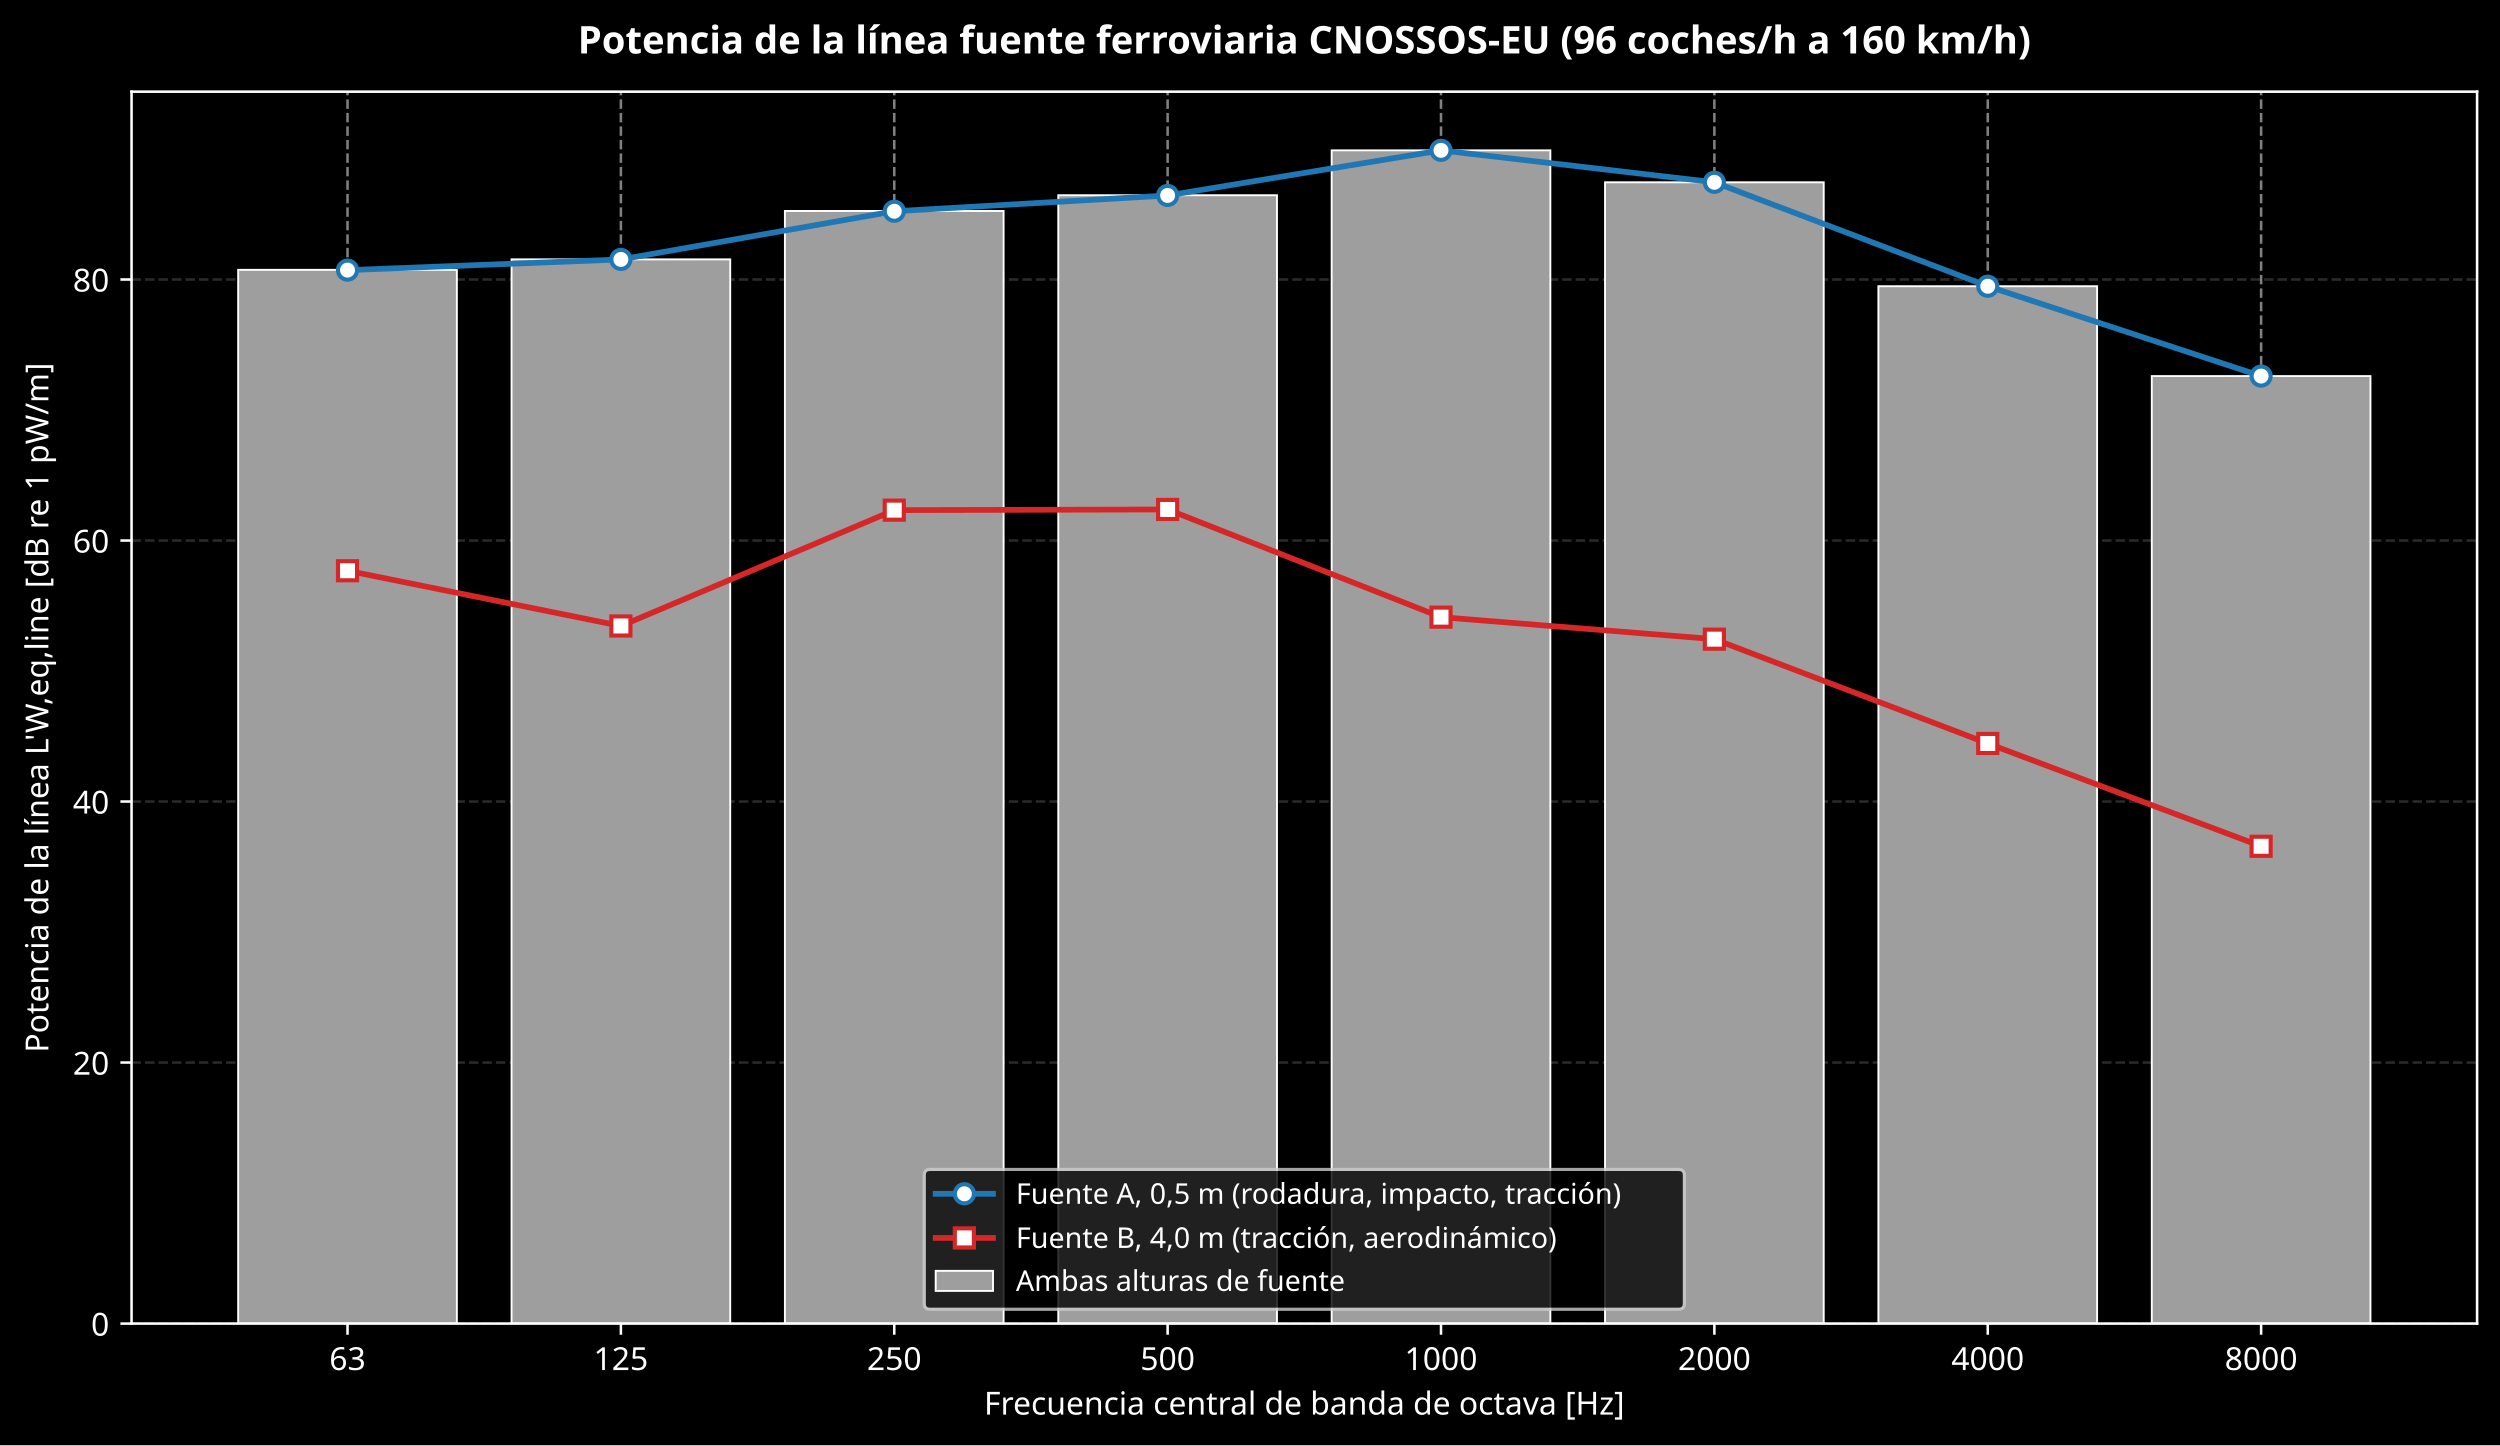
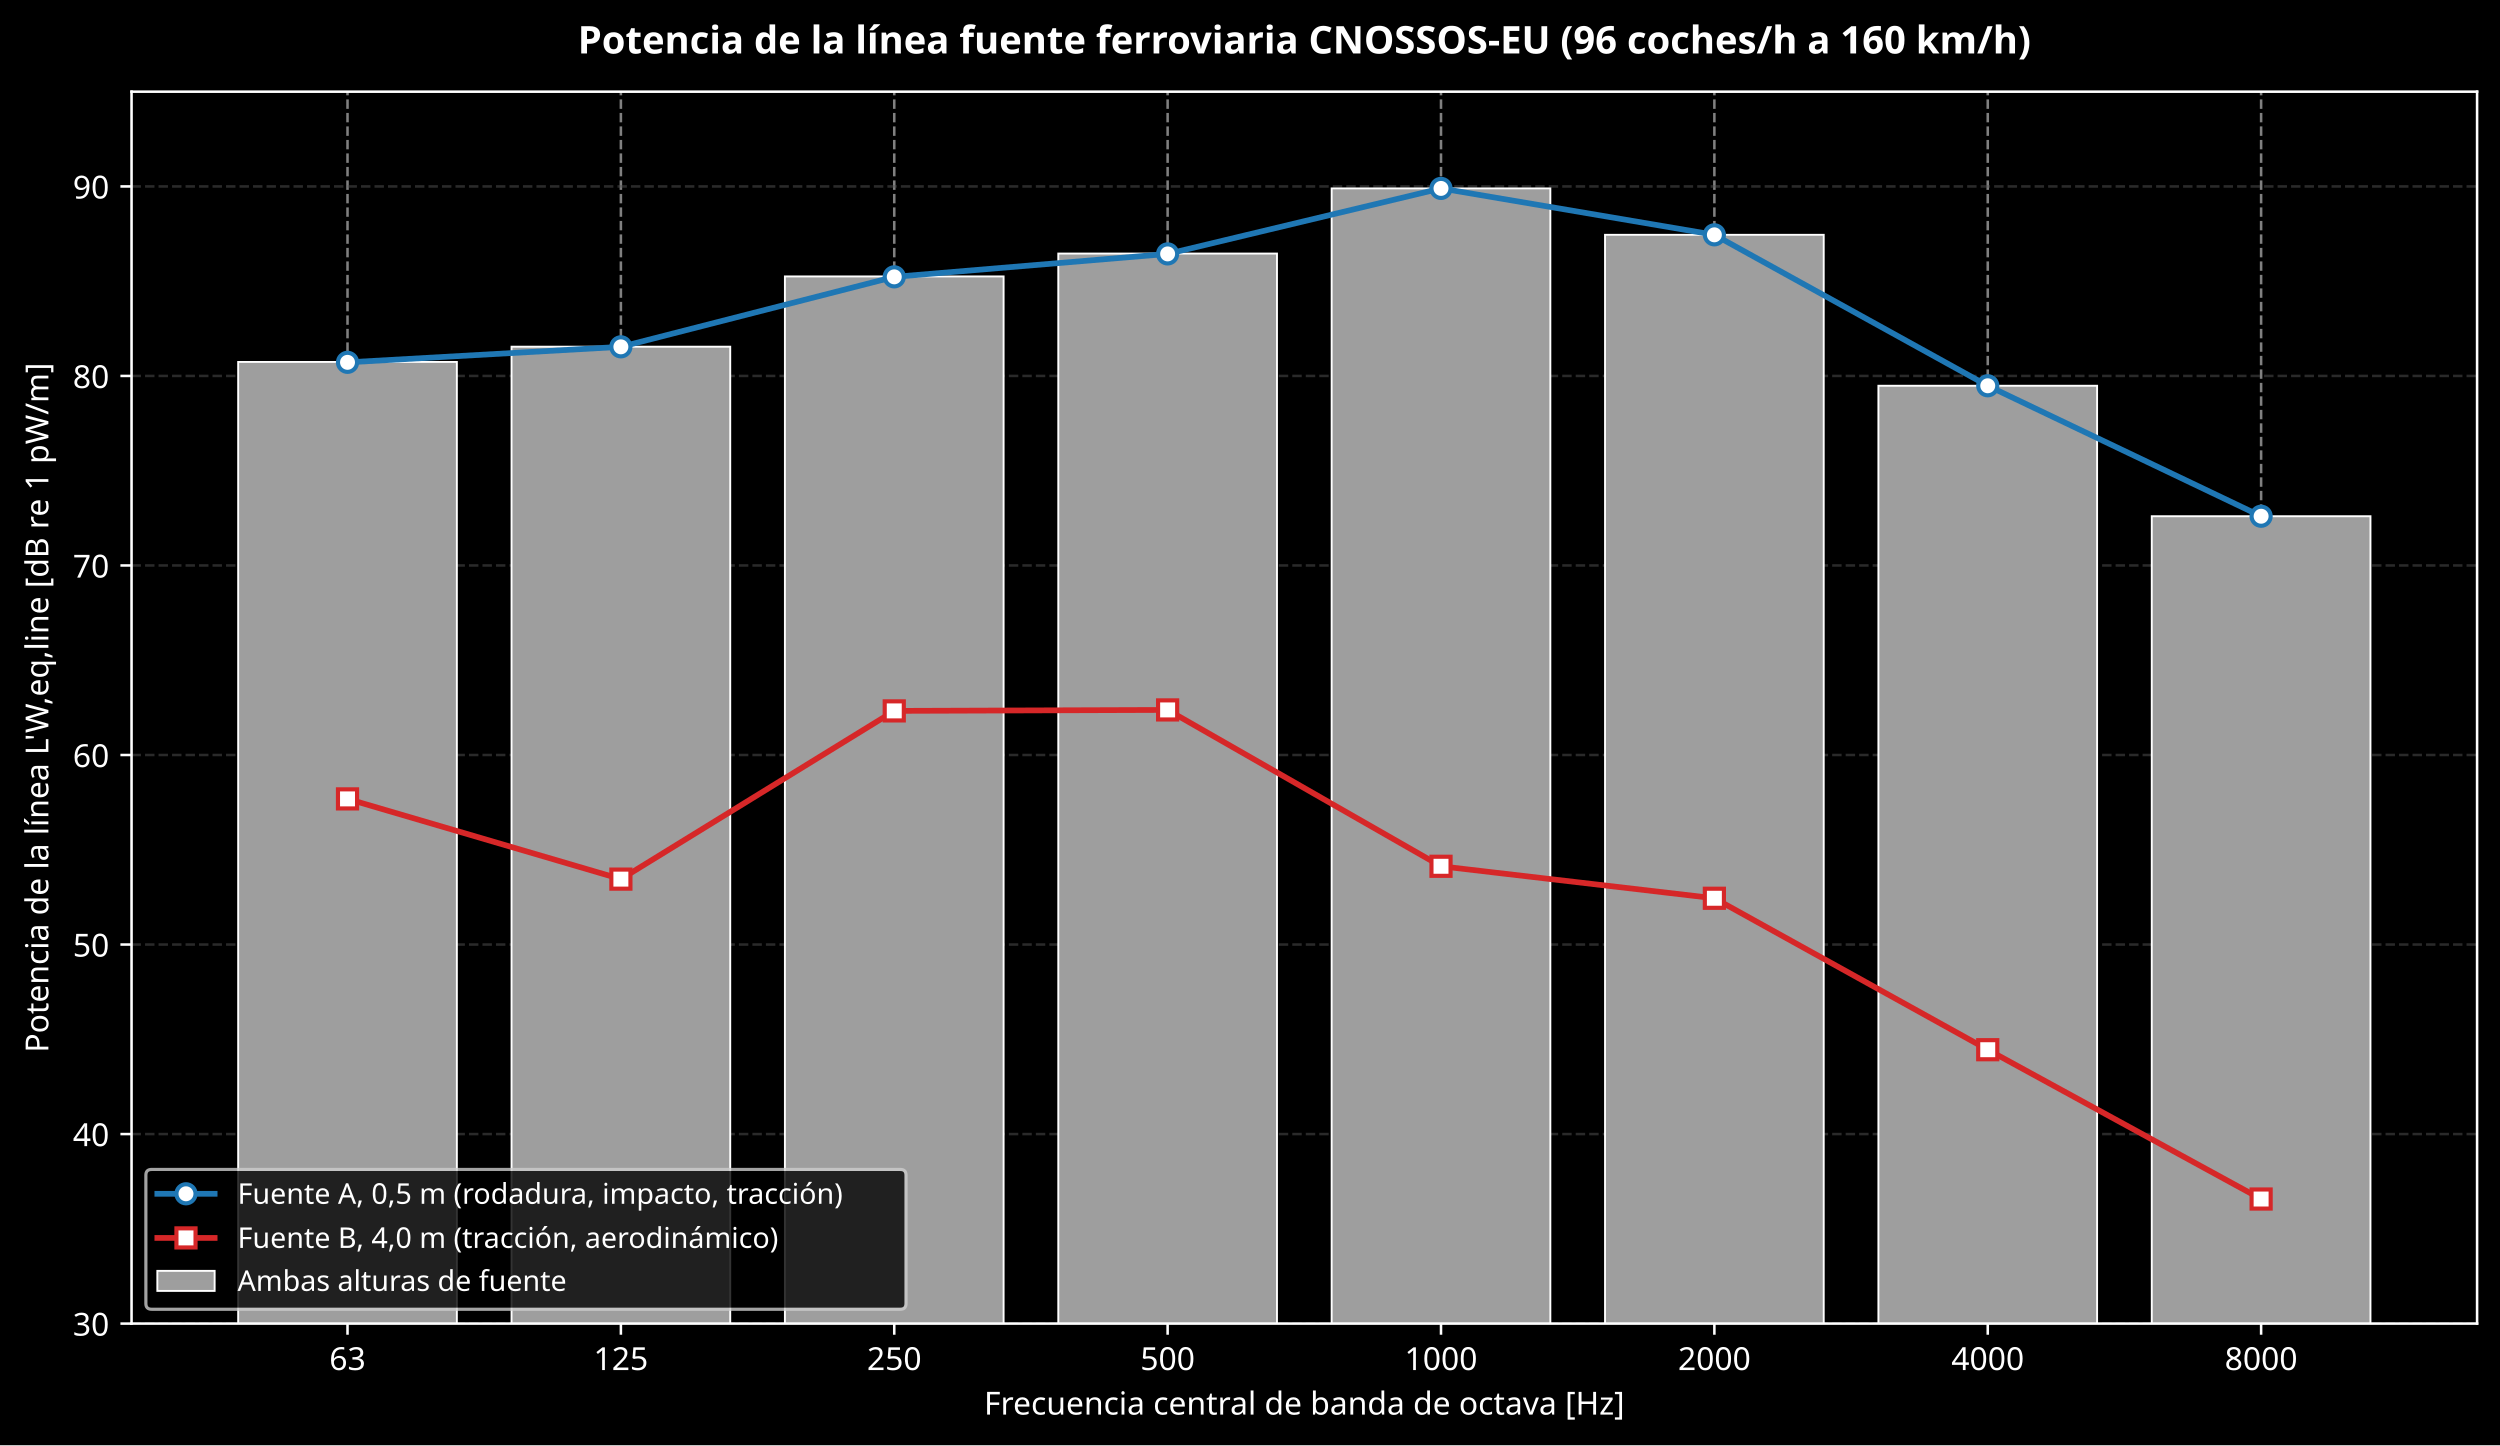
<svg xmlns="http://www.w3.org/2000/svg" xmlns:xlink="http://www.w3.org/1999/xlink" width="785.363pt" height="453.997pt" viewBox="0 0 785.363 453.997" version="1.1">
  <defs>
    <style type="text/css">*{stroke-linejoin: round; stroke-linecap: butt}</style>
  </defs>
  <g id="figure_1">
    <g id="patch_1">
      <path d="M 0 453.997  L 785.363 453.997  L 785.363 0  L 0 0  z " />
    </g>
    <g id="axes_1">
      <g id="patch_2">
        <path d="M 41.326 415.796  L 778.163 415.796  L 778.163 28.798  L 41.326 28.798  z " />
      </g>
      <g id="matplotlib.axis_1">
        <g id="xtick_1">
          <g id="line2d_1">
            <path d="M 109.17 415.796  L 109.17 28.798  " clip-path="url(#pf40495b0b9)" style="fill: none; stroke-dasharray: 2.96,1.28; stroke-dashoffset: 0; stroke: #ffffff; stroke-opacity: 0.5; stroke-width: 0.8" />
          </g>
          <g id="line2d_2">
            <defs>
              <path id="m8d14ee1197" d="M 0 0  L 0 3.5  " style="stroke: #ffffff; stroke-width: 0.8" />
            </defs>
            <g>
              <use xlink:href="#m8d14ee1197" x="109.17" y="415.796" style="fill: #ffffff; stroke: #ffffff; stroke-width: 0.8" />
            </g>
          </g>
          <g id="text_1">
            <text style="font-size: 10px; font-family: sans-serif; text-anchor: middle; fill: #ffffff" x="109.17" y="430.393" transform="rotate(-0 109.1698 430.3934)">63</text>
          </g>
        </g>
        <g id="xtick_2">
          <g id="line2d_3">
            <path d="M 195.048 415.796  L 195.048 28.798  " clip-path="url(#pf40495b0b9)" style="fill: none; stroke-dasharray: 2.96,1.28; stroke-dashoffset: 0; stroke: #ffffff; stroke-opacity: 0.5; stroke-width: 0.8" />
          </g>
          <g id="line2d_4">
            <g>
              <use xlink:href="#m8d14ee1197" x="195.048" y="415.796" style="fill: #ffffff; stroke: #ffffff; stroke-width: 0.8" />
            </g>
          </g>
          <g id="text_2">
            <text style="font-size: 10px; font-family: sans-serif; text-anchor: middle; fill: #ffffff" x="195.048" y="430.393" transform="rotate(-0 195.0483 430.3934)">125</text>
          </g>
        </g>
        <g id="xtick_3">
          <g id="line2d_5">
            <path d="M 280.927 415.796  L 280.927 28.798  " clip-path="url(#pf40495b0b9)" style="fill: none; stroke-dasharray: 2.96,1.28; stroke-dashoffset: 0; stroke: #ffffff; stroke-opacity: 0.5; stroke-width: 0.8" />
          </g>
          <g id="line2d_6">
            <g>
              <use xlink:href="#m8d14ee1197" x="280.927" y="415.796" style="fill: #ffffff; stroke: #ffffff; stroke-width: 0.8" />
            </g>
          </g>
          <g id="text_3">
            <text style="font-size: 10px; font-family: sans-serif; text-anchor: middle; fill: #ffffff" x="280.927" y="430.393" transform="rotate(-0 280.9268 430.3934)">250</text>
          </g>
        </g>
        <g id="xtick_4">
          <g id="line2d_7">
            <path d="M 366.805 415.796  L 366.805 28.798  " clip-path="url(#pf40495b0b9)" style="fill: none; stroke-dasharray: 2.96,1.28; stroke-dashoffset: 0; stroke: #ffffff; stroke-opacity: 0.5; stroke-width: 0.8" />
          </g>
          <g id="line2d_8">
            <g>
              <use xlink:href="#m8d14ee1197" x="366.805" y="415.796" style="fill: #ffffff; stroke: #ffffff; stroke-width: 0.8" />
            </g>
          </g>
          <g id="text_4">
            <text style="font-size: 10px; font-family: sans-serif; text-anchor: middle; fill: #ffffff" x="366.805" y="430.393" transform="rotate(-0 366.8054 430.3934)">500</text>
          </g>
        </g>
        <g id="xtick_5">
          <g id="line2d_9">
            <path d="M 452.684 415.796  L 452.684 28.798  " clip-path="url(#pf40495b0b9)" style="fill: none; stroke-dasharray: 2.96,1.28; stroke-dashoffset: 0; stroke: #ffffff; stroke-opacity: 0.5; stroke-width: 0.8" />
          </g>
          <g id="line2d_10">
            <g>
              <use xlink:href="#m8d14ee1197" x="452.684" y="415.796" style="fill: #ffffff; stroke: #ffffff; stroke-width: 0.8" />
            </g>
          </g>
          <g id="text_5">
            <text style="font-size: 10px; font-family: sans-serif; text-anchor: middle; fill: #ffffff" x="452.684" y="430.393" transform="rotate(-0 452.6839 430.3934)">1000</text>
          </g>
        </g>
        <g id="xtick_6">
          <g id="line2d_11">
            <path d="M 538.562 415.796  L 538.562 28.798  " clip-path="url(#pf40495b0b9)" style="fill: none; stroke-dasharray: 2.96,1.28; stroke-dashoffset: 0; stroke: #ffffff; stroke-opacity: 0.5; stroke-width: 0.8" />
          </g>
          <g id="line2d_12">
            <g>
              <use xlink:href="#m8d14ee1197" x="538.562" y="415.796" style="fill: #ffffff; stroke: #ffffff; stroke-width: 0.8" />
            </g>
          </g>
          <g id="text_6">
            <text style="font-size: 10px; font-family: sans-serif; text-anchor: middle; fill: #ffffff" x="538.562" y="430.393" transform="rotate(-0 538.5624 430.3934)">2000</text>
          </g>
        </g>
        <g id="xtick_7">
          <g id="line2d_13">
            <path d="M 624.441 415.796  L 624.441 28.798  " clip-path="url(#pf40495b0b9)" style="fill: none; stroke-dasharray: 2.96,1.28; stroke-dashoffset: 0; stroke: #ffffff; stroke-opacity: 0.5; stroke-width: 0.8" />
          </g>
          <g id="line2d_14">
            <g>
              <use xlink:href="#m8d14ee1197" x="624.441" y="415.796" style="fill: #ffffff; stroke: #ffffff; stroke-width: 0.8" />
            </g>
          </g>
          <g id="text_7">
            <text style="font-size: 10px; font-family: sans-serif; text-anchor: middle; fill: #ffffff" x="624.441" y="430.393" transform="rotate(-0 624.4409 430.3934)">4000</text>
          </g>
        </g>
        <g id="xtick_8">
          <g id="line2d_15">
            <path d="M 710.319 415.796  L 710.319 28.798  " clip-path="url(#pf40495b0b9)" style="fill: none; stroke-dasharray: 2.96,1.28; stroke-dashoffset: 0; stroke: #ffffff; stroke-opacity: 0.5; stroke-width: 0.8" />
          </g>
          <g id="line2d_16">
            <g>
              <use xlink:href="#m8d14ee1197" x="710.319" y="415.796" style="fill: #ffffff; stroke: #ffffff; stroke-width: 0.8" />
            </g>
          </g>
          <g id="text_8">
            <text style="font-size: 10px; font-family: sans-serif; text-anchor: middle; fill: #ffffff" x="710.319" y="430.393" transform="rotate(-0 710.3194 430.3934)">8000</text>
          </g>
        </g>
        <g id="text_9">
          <text style="font-size: 10px; font-family: sans-serif; text-anchor: middle; fill: #ffffff" x="409.745" y="444.394" transform="rotate(-0 409.7446 444.3942)">Frecuencia central de banda de octava [Hz]</text>
        </g>
      </g>
      <g id="matplotlib.axis_2">
        <g id="ytick_1">
          <g id="line2d_17">
            <path d="M 41.326 415.796  L 778.163 415.796  " clip-path="url(#pf40495b0b9)" style="fill: none; stroke-dasharray: 2.96,1.28; stroke-dashoffset: 0; stroke: #555555; stroke-opacity: 0.5; stroke-width: 0.8" />
          </g>
          <g id="line2d_18">
            <defs>
              <path id="m5e07181663" d="M 0 0  L -3.5 0  " style="stroke: #ffffff; stroke-width: 0.8" />
            </defs>
            <g>
              <use xlink:href="#m5e07181663" x="41.326" y="415.796" style="fill: #ffffff; stroke: #ffffff; stroke-width: 0.8" />
            </g>
          </g>
          <g id="text_10">
-             <text style="font-size: 10px; font-family: sans-serif; text-anchor: end; fill: #ffffff" x="34.326" y="419.595" transform="rotate(-0 34.32578 419.5946)">0</text>
+             <text style="font-size: 10px; font-family: sans-serif; text-anchor: end; fill: #ffffff" x="34.326" y="419.595" transform="rotate(-0 34.32578 419.5946)">30</text>
          </g>
        </g>
        <g id="ytick_2">
          <g id="line2d_19">
-             <path d="M 41.326 333.797  L 778.163 333.797  " clip-path="url(#pf40495b0b9)" style="fill: none; stroke-dasharray: 2.96,1.28; stroke-dashoffset: 0; stroke: #555555; stroke-opacity: 0.5; stroke-width: 0.8" />
+             <path d="M 41.326 356.258  L 778.163 356.258  " clip-path="url(#pf40495b0b9)" style="fill: none; stroke-dasharray: 2.96,1.28; stroke-dashoffset: 0; stroke: #555555; stroke-opacity: 0.5; stroke-width: 0.8" />
          </g>
          <g id="line2d_20">
            <g>
-               <use xlink:href="#m5e07181663" x="41.326" y="333.797" style="fill: #ffffff; stroke: #ffffff; stroke-width: 0.8" />
+               <use xlink:href="#m5e07181663" x="41.326" y="356.258" style="fill: #ffffff; stroke: #ffffff; stroke-width: 0.8" />
            </g>
          </g>
          <g id="text_11">
-             <text style="font-size: 10px; font-family: sans-serif; text-anchor: end; fill: #ffffff" x="34.326" y="337.596" transform="rotate(-0 34.32578 337.5961)">20</text>
+             <text style="font-size: 10px; font-family: sans-serif; text-anchor: end; fill: #ffffff" x="34.326" y="360.057" transform="rotate(-0 34.32578 360.0565)">40</text>
          </g>
        </g>
        <g id="ytick_3">
          <g id="line2d_21">
-             <path d="M 41.326 251.799  L 778.163 251.799  " clip-path="url(#pf40495b0b9)" style="fill: none; stroke-dasharray: 2.96,1.28; stroke-dashoffset: 0; stroke: #555555; stroke-opacity: 0.5; stroke-width: 0.8" />
+             <path d="M 41.326 296.72  L 778.163 296.72  " clip-path="url(#pf40495b0b9)" style="fill: none; stroke-dasharray: 2.96,1.28; stroke-dashoffset: 0; stroke: #555555; stroke-opacity: 0.5; stroke-width: 0.8" />
          </g>
          <g id="line2d_22">
            <g>
-               <use xlink:href="#m5e07181663" x="41.326" y="251.799" style="fill: #ffffff; stroke: #ffffff; stroke-width: 0.8" />
+               <use xlink:href="#m5e07181663" x="41.326" y="296.72" style="fill: #ffffff; stroke: #ffffff; stroke-width: 0.8" />
            </g>
          </g>
          <g id="text_12">
-             <text style="font-size: 10px; font-family: sans-serif; text-anchor: end; fill: #ffffff" x="34.326" y="255.598" transform="rotate(-0 34.32578 255.5977)">40</text>
+             <text style="font-size: 10px; font-family: sans-serif; text-anchor: end; fill: #ffffff" x="34.326" y="300.518" transform="rotate(-0 34.32578 300.5184)">50</text>
          </g>
        </g>
        <g id="ytick_4">
          <g id="line2d_23">
-             <path d="M 41.326 169.8  L 778.163 169.8  " clip-path="url(#pf40495b0b9)" style="fill: none; stroke-dasharray: 2.96,1.28; stroke-dashoffset: 0; stroke: #555555; stroke-opacity: 0.5; stroke-width: 0.8" />
+             <path d="M 41.326 237.181  L 778.163 237.181  " clip-path="url(#pf40495b0b9)" style="fill: none; stroke-dasharray: 2.96,1.28; stroke-dashoffset: 0; stroke: #555555; stroke-opacity: 0.5; stroke-width: 0.8" />
          </g>
          <g id="line2d_24">
            <g>
-               <use xlink:href="#m5e07181663" x="41.326" y="169.8" style="fill: #ffffff; stroke: #ffffff; stroke-width: 0.8" />
+               <use xlink:href="#m5e07181663" x="41.326" y="237.181" style="fill: #ffffff; stroke: #ffffff; stroke-width: 0.8" />
            </g>
          </g>
          <g id="text_13">
-             <text style="font-size: 10px; font-family: sans-serif; text-anchor: end; fill: #ffffff" x="34.326" y="173.599" transform="rotate(-0 34.32578 173.5992)">60</text>
+             <text style="font-size: 10px; font-family: sans-serif; text-anchor: end; fill: #ffffff" x="34.326" y="240.98" transform="rotate(-0 34.32578 240.9803)">60</text>
          </g>
        </g>
        <g id="ytick_5">
          <g id="line2d_25">
-             <path d="M 41.326 87.802  L 778.163 87.802  " clip-path="url(#pf40495b0b9)" style="fill: none; stroke-dasharray: 2.96,1.28; stroke-dashoffset: 0; stroke: #555555; stroke-opacity: 0.5; stroke-width: 0.8" />
+             <path d="M 41.326 177.643  L 778.163 177.643  " clip-path="url(#pf40495b0b9)" style="fill: none; stroke-dasharray: 2.96,1.28; stroke-dashoffset: 0; stroke: #555555; stroke-opacity: 0.5; stroke-width: 0.8" />
          </g>
          <g id="line2d_26">
            <g>
-               <use xlink:href="#m5e07181663" x="41.326" y="87.802" style="fill: #ffffff; stroke: #ffffff; stroke-width: 0.8" />
+               <use xlink:href="#m5e07181663" x="41.326" y="177.643" style="fill: #ffffff; stroke: #ffffff; stroke-width: 0.8" />
            </g>
          </g>
          <g id="text_14">
-             <text style="font-size: 10px; font-family: sans-serif; text-anchor: end; fill: #ffffff" x="34.326" y="91.601" transform="rotate(-0 34.32578 91.60076)">80</text>
-           </g>
-         </g>
-         <g id="text_15">
+             <text style="font-size: 10px; font-family: sans-serif; text-anchor: end; fill: #ffffff" x="34.326" y="181.442" transform="rotate(-0 34.32578 181.4422)">70</text>
+           </g>
+         </g>
+         <g id="ytick_6">
+           <g id="line2d_27">
+             <path d="M 41.326 118.105  L 778.163 118.105  " clip-path="url(#pf40495b0b9)" style="fill: none; stroke-dasharray: 2.96,1.28; stroke-dashoffset: 0; stroke: #555555; stroke-opacity: 0.5; stroke-width: 0.8" />
+           </g>
+           <g id="line2d_28">
+             <g>
+               <use xlink:href="#m5e07181663" x="41.326" y="118.105" style="fill: #ffffff; stroke: #ffffff; stroke-width: 0.8" />
+             </g>
+           </g>
+           <g id="text_15">
+             <text style="font-size: 10px; font-family: sans-serif; text-anchor: end; fill: #ffffff" x="34.326" y="121.904" transform="rotate(-0 34.32578 121.9041)">80</text>
+           </g>
+         </g>
+         <g id="ytick_7">
+           <g id="line2d_29">
+             <path d="M 41.326 58.567  L 778.163 58.567  " clip-path="url(#pf40495b0b9)" style="fill: none; stroke-dasharray: 2.96,1.28; stroke-dashoffset: 0; stroke: #555555; stroke-opacity: 0.5; stroke-width: 0.8" />
+           </g>
+           <g id="line2d_30">
+             <g>
+               <use xlink:href="#m5e07181663" x="41.326" y="58.567" style="fill: #ffffff; stroke: #ffffff; stroke-width: 0.8" />
+             </g>
+           </g>
+           <g id="text_16">
+             <text style="font-size: 10px; font-family: sans-serif; text-anchor: end; fill: #ffffff" x="34.326" y="62.366" transform="rotate(-0 34.32578 62.366)">90</text>
+           </g>
+         </g>
+         <g id="text_17">
          <text style="font-size: 10px; font-family: sans-serif; text-anchor: middle; fill: #ffffff" x="15.198" y="222.297" transform="rotate(-90 15.19844 222.297)">Potencia de la línea L'W,eq,line [dB re 1 pW/m]</text>
        </g>
      </g>
      <g id="patch_3">
-         <path d="M 74.818 415.796  L 143.521 415.796  L 143.521 84.767  L 74.818 84.767  z " clip-path="url(#pf40495b0b9)" style="fill: #9e9e9e; stroke: #ffffff; stroke-width: 0.6; stroke-linejoin: miter" />
+         <path d="M 74.818 594.41  L 143.521 594.41  L 143.521 113.697  L 74.818 113.697  z " clip-path="url(#pf40495b0b9)" style="fill: #9e9e9e; stroke: #ffffff; stroke-width: 0.6; stroke-linejoin: miter" />
      </g>
      <g id="patch_4">
-         <path d="M 160.697 415.796  L 229.4 415.796  L 229.4 81.474  L 160.697 81.474  z " clip-path="url(#pf40495b0b9)" style="fill: #9e9e9e; stroke: #ffffff; stroke-width: 0.6; stroke-linejoin: miter" />
+         <path d="M 160.697 594.41  L 229.4 594.41  L 229.4 108.916  L 160.697 108.916  z " clip-path="url(#pf40495b0b9)" style="fill: #9e9e9e; stroke: #ffffff; stroke-width: 0.6; stroke-linejoin: miter" />
      </g>
      <g id="patch_5">
-         <path d="M 246.575 415.796  L 315.278 415.796  L 315.278 66.27  L 246.575 66.27  z " clip-path="url(#pf40495b0b9)" style="fill: #9e9e9e; stroke: #ffffff; stroke-width: 0.6; stroke-linejoin: miter" />
+         <path d="M 246.575 594.41  L 315.278 594.41  L 315.278 86.837  L 246.575 86.837  z " clip-path="url(#pf40495b0b9)" style="fill: #9e9e9e; stroke: #ffffff; stroke-width: 0.6; stroke-linejoin: miter" />
      </g>
      <g id="patch_6">
-         <path d="M 332.454 415.796  L 401.157 415.796  L 401.157 61.329  L 332.454 61.329  z " clip-path="url(#pf40495b0b9)" style="fill: #9e9e9e; stroke: #ffffff; stroke-width: 0.6; stroke-linejoin: miter" />
+         <path d="M 332.454 594.41  L 401.157 594.41  L 401.157 79.662  L 332.454 79.662  z " clip-path="url(#pf40495b0b9)" style="fill: #9e9e9e; stroke: #ffffff; stroke-width: 0.6; stroke-linejoin: miter" />
      </g>
      <g id="patch_7">
-         <path d="M 418.332 415.796  L 487.035 415.796  L 487.035 47.227  L 418.332 47.227  z " clip-path="url(#pf40495b0b9)" style="fill: #9e9e9e; stroke: #ffffff; stroke-width: 0.6; stroke-linejoin: miter" />
+         <path d="M 418.332 594.41  L 487.035 594.41  L 487.035 59.183  L 418.332 59.183  z " clip-path="url(#pf40495b0b9)" style="fill: #9e9e9e; stroke: #ffffff; stroke-width: 0.6; stroke-linejoin: miter" />
      </g>
      <g id="patch_8">
-         <path d="M 504.211 415.796  L 572.914 415.796  L 572.914 57.266  L 504.211 57.266  z " clip-path="url(#pf40495b0b9)" style="fill: #9e9e9e; stroke: #ffffff; stroke-width: 0.6; stroke-linejoin: miter" />
+         <path d="M 504.211 594.41  L 572.914 594.41  L 572.914 73.761  L 504.211 73.761  z " clip-path="url(#pf40495b0b9)" style="fill: #9e9e9e; stroke: #ffffff; stroke-width: 0.6; stroke-linejoin: miter" />
      </g>
      <g id="patch_9">
-         <path d="M 590.089 415.796  L 658.792 415.796  L 658.792 89.92  L 590.089 89.92  z " clip-path="url(#pf40495b0b9)" style="fill: #9e9e9e; stroke: #ffffff; stroke-width: 0.6; stroke-linejoin: miter" />
+         <path d="M 590.089 594.41  L 658.792 594.41  L 658.792 121.181  L 590.089 121.181  z " clip-path="url(#pf40495b0b9)" style="fill: #9e9e9e; stroke: #ffffff; stroke-width: 0.6; stroke-linejoin: miter" />
      </g>
      <g id="patch_10">
-         <path d="M 675.968 415.796  L 744.671 415.796  L 744.671 118.143  L 675.968 118.143  z " clip-path="url(#pf40495b0b9)" style="fill: #9e9e9e; stroke: #ffffff; stroke-width: 0.6; stroke-linejoin: miter" />
+         <path d="M 675.968 594.41  L 744.671 594.41  L 744.671 162.166  L 675.968 162.166  z " clip-path="url(#pf40495b0b9)" style="fill: #9e9e9e; stroke: #ffffff; stroke-width: 0.6; stroke-linejoin: miter" />
      </g>
      <g id="patch_11">
        <path d="M 41.326 415.796  L 41.326 28.798  " style="fill: none; stroke: #ffffff; stroke-width: 0.8; stroke-linejoin: miter; stroke-linecap: square" />
      </g>
      <g id="patch_12">
        <path d="M 778.163 415.796  L 778.163 28.798  " style="fill: none; stroke: #ffffff; stroke-width: 0.8; stroke-linejoin: miter; stroke-linecap: square" />
      </g>
      <g id="patch_13">
        <path d="M 41.326 415.796  L 778.163 415.796  " style="fill: none; stroke: #ffffff; stroke-width: 0.8; stroke-linejoin: miter; stroke-linecap: square" />
      </g>
      <g id="patch_14">
        <path d="M 41.326 28.798  L 778.163 28.798  " style="fill: none; stroke: #ffffff; stroke-width: 0.8; stroke-linejoin: miter; stroke-linecap: square" />
      </g>
-       <g id="text_16">
+       <g id="text_18">
        <text style="font-weight: 700; font-size: 12px; font-family: sans-serif; text-anchor: middle; fill: #ffffff" x="409.745" y="16.798" transform="rotate(-0 409.7446 16.79812)">Potencia de la línea fuente ferroviaria CNOSSOS-EU (96 coches/h a 160 km/h)</text>
      </g>
-       <g id="line2d_27">
-         <path d="M 109.17 84.855  L 195.048 81.502  L 280.927 66.361  L 366.805 61.399  L 452.684 47.231  L 538.562 57.271  L 624.441 89.925  L 710.319 118.148  " clip-path="url(#pf40495b0b9)" style="fill: none; stroke: #1f77b4; stroke-width: 1.8; stroke-linecap: square" />
+       <g id="line2d_31">
+         <path d="M 109.17 113.826  L 195.048 108.956  L 280.927 86.969  L 366.805 79.764  L 452.684 59.19  L 538.562 73.77  L 624.441 121.189  L 710.319 162.173  " clip-path="url(#pf40495b0b9)" style="fill: none; stroke: #1f77b4; stroke-width: 1.8; stroke-linecap: square" />
        <defs>
          <path id="m0bc33c3d74" d="M 0 3  C 0.796 3 1.559 2.684 2.121 2.121  C 2.684 1.559 3 0.796 3 0  C 3 -0.796 2.684 -1.559 2.121 -2.121  C 1.559 -2.684 0.796 -3 0 -3  C -0.796 -3 -1.559 -2.684 -2.121 -2.121  C -2.684 -1.559 -3 -0.796 -3 0  C -3 0.796 -2.684 1.559 -2.121 2.121  C -1.559 2.684 -0.796 3 0 3  z " style="stroke: #1f77b4; stroke-width: 1.3" />
        </defs>
        <g clip-path="url(#pf40495b0b9)">
-           <use xlink:href="#m0bc33c3d74" x="109.17" y="84.855" style="fill: #ffffff; stroke: #1f77b4; stroke-width: 1.3" />
-           <use xlink:href="#m0bc33c3d74" x="195.048" y="81.502" style="fill: #ffffff; stroke: #1f77b4; stroke-width: 1.3" />
-           <use xlink:href="#m0bc33c3d74" x="280.927" y="66.361" style="fill: #ffffff; stroke: #1f77b4; stroke-width: 1.3" />
-           <use xlink:href="#m0bc33c3d74" x="366.805" y="61.399" style="fill: #ffffff; stroke: #1f77b4; stroke-width: 1.3" />
-           <use xlink:href="#m0bc33c3d74" x="452.684" y="47.231" style="fill: #ffffff; stroke: #1f77b4; stroke-width: 1.3" />
-           <use xlink:href="#m0bc33c3d74" x="538.562" y="57.271" style="fill: #ffffff; stroke: #1f77b4; stroke-width: 1.3" />
-           <use xlink:href="#m0bc33c3d74" x="624.441" y="89.925" style="fill: #ffffff; stroke: #1f77b4; stroke-width: 1.3" />
-           <use xlink:href="#m0bc33c3d74" x="710.319" y="118.148" style="fill: #ffffff; stroke: #1f77b4; stroke-width: 1.3" />
-         </g>
-       </g>
-       <g id="line2d_28">
-         <path d="M 109.17 179.295  L 195.048 196.65  L 280.927 160.259  L 366.805 160.047  L 452.684 193.873  L 538.562 200.791  L 624.441 233.553  L 710.319 265.854  " clip-path="url(#pf40495b0b9)" style="fill: none; stroke: #d62728; stroke-width: 1.8; stroke-linecap: square" />
+           <use xlink:href="#m0bc33c3d74" x="109.17" y="113.826" style="fill: #ffffff; stroke: #1f77b4; stroke-width: 1.3" />
+           <use xlink:href="#m0bc33c3d74" x="195.048" y="108.956" style="fill: #ffffff; stroke: #1f77b4; stroke-width: 1.3" />
+           <use xlink:href="#m0bc33c3d74" x="280.927" y="86.969" style="fill: #ffffff; stroke: #1f77b4; stroke-width: 1.3" />
+           <use xlink:href="#m0bc33c3d74" x="366.805" y="79.764" style="fill: #ffffff; stroke: #1f77b4; stroke-width: 1.3" />
+           <use xlink:href="#m0bc33c3d74" x="452.684" y="59.19" style="fill: #ffffff; stroke: #1f77b4; stroke-width: 1.3" />
+           <use xlink:href="#m0bc33c3d74" x="538.562" y="73.77" style="fill: #ffffff; stroke: #1f77b4; stroke-width: 1.3" />
+           <use xlink:href="#m0bc33c3d74" x="624.441" y="121.189" style="fill: #ffffff; stroke: #1f77b4; stroke-width: 1.3" />
+           <use xlink:href="#m0bc33c3d74" x="710.319" y="162.173" style="fill: #ffffff; stroke: #1f77b4; stroke-width: 1.3" />
+         </g>
+       </g>
+       <g id="line2d_32">
+         <path d="M 109.17 250.969  L 195.048 276.172  L 280.927 223.325  L 366.805 223.018  L 452.684 272.139  L 538.562 282.186  L 624.441 329.762  L 710.319 376.669  " clip-path="url(#pf40495b0b9)" style="fill: none; stroke: #d62728; stroke-width: 1.8; stroke-linecap: square" />
        <defs>
          <path id="m438999f14d" d="M -3 3  L 3 3  L 3 -3  L -3 -3  z " style="stroke: #d62728; stroke-width: 1.3; stroke-linejoin: miter" />
        </defs>
        <g clip-path="url(#pf40495b0b9)">
-           <use xlink:href="#m438999f14d" x="109.17" y="179.295" style="fill: #ffffff; stroke: #d62728; stroke-width: 1.3; stroke-linejoin: miter" />
-           <use xlink:href="#m438999f14d" x="195.048" y="196.65" style="fill: #ffffff; stroke: #d62728; stroke-width: 1.3; stroke-linejoin: miter" />
-           <use xlink:href="#m438999f14d" x="280.927" y="160.259" style="fill: #ffffff; stroke: #d62728; stroke-width: 1.3; stroke-linejoin: miter" />
-           <use xlink:href="#m438999f14d" x="366.805" y="160.047" style="fill: #ffffff; stroke: #d62728; stroke-width: 1.3; stroke-linejoin: miter" />
-           <use xlink:href="#m438999f14d" x="452.684" y="193.873" style="fill: #ffffff; stroke: #d62728; stroke-width: 1.3; stroke-linejoin: miter" />
-           <use xlink:href="#m438999f14d" x="538.562" y="200.791" style="fill: #ffffff; stroke: #d62728; stroke-width: 1.3; stroke-linejoin: miter" />
-           <use xlink:href="#m438999f14d" x="624.441" y="233.553" style="fill: #ffffff; stroke: #d62728; stroke-width: 1.3; stroke-linejoin: miter" />
-           <use xlink:href="#m438999f14d" x="710.319" y="265.854" style="fill: #ffffff; stroke: #d62728; stroke-width: 1.3; stroke-linejoin: miter" />
+           <use xlink:href="#m438999f14d" x="109.17" y="250.969" style="fill: #ffffff; stroke: #d62728; stroke-width: 1.3; stroke-linejoin: miter" />
+           <use xlink:href="#m438999f14d" x="195.048" y="276.172" style="fill: #ffffff; stroke: #d62728; stroke-width: 1.3; stroke-linejoin: miter" />
+           <use xlink:href="#m438999f14d" x="280.927" y="223.325" style="fill: #ffffff; stroke: #d62728; stroke-width: 1.3; stroke-linejoin: miter" />
+           <use xlink:href="#m438999f14d" x="366.805" y="223.018" style="fill: #ffffff; stroke: #d62728; stroke-width: 1.3; stroke-linejoin: miter" />
+           <use xlink:href="#m438999f14d" x="452.684" y="272.139" style="fill: #ffffff; stroke: #d62728; stroke-width: 1.3; stroke-linejoin: miter" />
+           <use xlink:href="#m438999f14d" x="538.562" y="282.186" style="fill: #ffffff; stroke: #d62728; stroke-width: 1.3; stroke-linejoin: miter" />
+           <use xlink:href="#m438999f14d" x="624.441" y="329.762" style="fill: #ffffff; stroke: #d62728; stroke-width: 1.3; stroke-linejoin: miter" />
+           <use xlink:href="#m438999f14d" x="710.319" y="376.669" style="fill: #ffffff; stroke: #d62728; stroke-width: 1.3; stroke-linejoin: miter" />
        </g>
      </g>
      <g id="legend_1">
        <g id="patch_15">
-           <path d="M 292.146 411.296  L 527.344 411.296  Q 529.144 411.296 529.144 409.496  L 529.144 369.174  Q 529.144 367.374 527.344 367.374  L 292.146 367.374  Q 290.346 367.374 290.346 369.174  L 290.346 409.496  Q 290.346 411.296 292.146 411.296  z " style="opacity: 0.8; stroke: #cccccc; stroke-linejoin: miter" />
-         </g>
-         <g id="line2d_29">
-           <path d="M 293.946 375.022  L 302.946 375.022  L 311.946 375.022  " style="fill: none; stroke: #1f77b4; stroke-width: 1.8; stroke-linecap: square" />
+           <path d="M 47.626 411.296  L 282.824 411.296  Q 284.624 411.296 284.624 409.496  L 284.624 369.174  Q 284.624 367.374 282.824 367.374  L 47.626 367.374  Q 45.826 367.374 45.826 369.174  L 45.826 409.496  Q 45.826 411.296 47.626 411.296  z " style="opacity: 0.8; stroke: #cccccc; stroke-linejoin: miter" />
+         </g>
+         <g id="line2d_33">
+           <path d="M 49.426 375.022  L 58.426 375.022  L 67.426 375.022  " style="fill: none; stroke: #1f77b4; stroke-width: 1.8; stroke-linecap: square" />
          <g>
-             <use xlink:href="#m0bc33c3d74" x="302.946" y="375.022" style="fill: #ffffff; stroke: #1f77b4; stroke-width: 1.3" />
-           </g>
-         </g>
-         <g id="text_17">
-           <text style="font-size: 9px; font-family: sans-serif; text-anchor: start; fill: #ffffff" x="319.146" y="378.172" transform="rotate(-0 319.1455 378.1723)">Fuente A, 0,5 m (rodadura, impacto, tracción)</text>
-         </g>
-         <g id="line2d_30">
-           <path d="M 293.946 388.883  L 302.946 388.883  L 311.946 388.883  " style="fill: none; stroke: #d62728; stroke-width: 1.8; stroke-linecap: square" />
+             <use xlink:href="#m0bc33c3d74" x="58.426" y="375.022" style="fill: #ffffff; stroke: #1f77b4; stroke-width: 1.3" />
+           </g>
+         </g>
+         <g id="text_19">
+           <text style="font-size: 9px; font-family: sans-serif; text-anchor: start; fill: #ffffff" x="74.626" y="378.172" transform="rotate(-0 74.62578 378.1723)">Fuente A, 0,5 m (rodadura, impacto, tracción)</text>
+         </g>
+         <g id="line2d_34">
+           <path d="M 49.426 388.883  L 58.426 388.883  L 67.426 388.883  " style="fill: none; stroke: #d62728; stroke-width: 1.8; stroke-linecap: square" />
          <g>
-             <use xlink:href="#m438999f14d" x="302.946" y="388.883" style="fill: #ffffff; stroke: #d62728; stroke-width: 1.3; stroke-linejoin: miter" />
-           </g>
-         </g>
-         <g id="text_18">
-           <text style="font-size: 9px; font-family: sans-serif; text-anchor: start; fill: #ffffff" x="319.146" y="392.033" transform="rotate(-0 319.1455 392.033)">Fuente B, 4,0 m (tracción, aerodinámico)</text>
+             <use xlink:href="#m438999f14d" x="58.426" y="388.883" style="fill: #ffffff; stroke: #d62728; stroke-width: 1.3; stroke-linejoin: miter" />
+           </g>
+         </g>
+         <g id="text_20">
+           <text style="font-size: 9px; font-family: sans-serif; text-anchor: start; fill: #ffffff" x="74.626" y="392.033" transform="rotate(-0 74.62578 392.033)">Fuente B, 4,0 m (tracción, aerodinámico)</text>
        </g>
        <g id="patch_16">
-           <path d="M 293.946 405.534  L 311.946 405.534  L 311.946 399.234  L 293.946 399.234  z " style="fill: #9e9e9e; stroke: #ffffff; stroke-width: 0.6; stroke-linejoin: miter" />
-         </g>
-         <g id="text_19">
-           <text style="font-size: 9px; font-family: sans-serif; text-anchor: start; fill: #ffffff" x="319.146" y="405.534" transform="rotate(-0 319.1455 405.5337)">Ambas alturas de fuente</text>
+           <path d="M 49.426 405.534  L 67.426 405.534  L 67.426 399.234  L 49.426 399.234  z " style="fill: #9e9e9e; stroke: #ffffff; stroke-width: 0.6; stroke-linejoin: miter" />
+         </g>
+         <g id="text_21">
+           <text style="font-size: 9px; font-family: sans-serif; text-anchor: start; fill: #ffffff" x="74.626" y="405.534" transform="rotate(-0 74.62578 405.5337)">Ambas alturas de fuente</text>
        </g>
      </g>
    </g>
  </g>
  <defs>
    <clipPath id="pf40495b0b9">
      <rect x="41.326" y="28.798" width="736.838" height="386.998" />
    </clipPath>
  </defs>
</svg>
